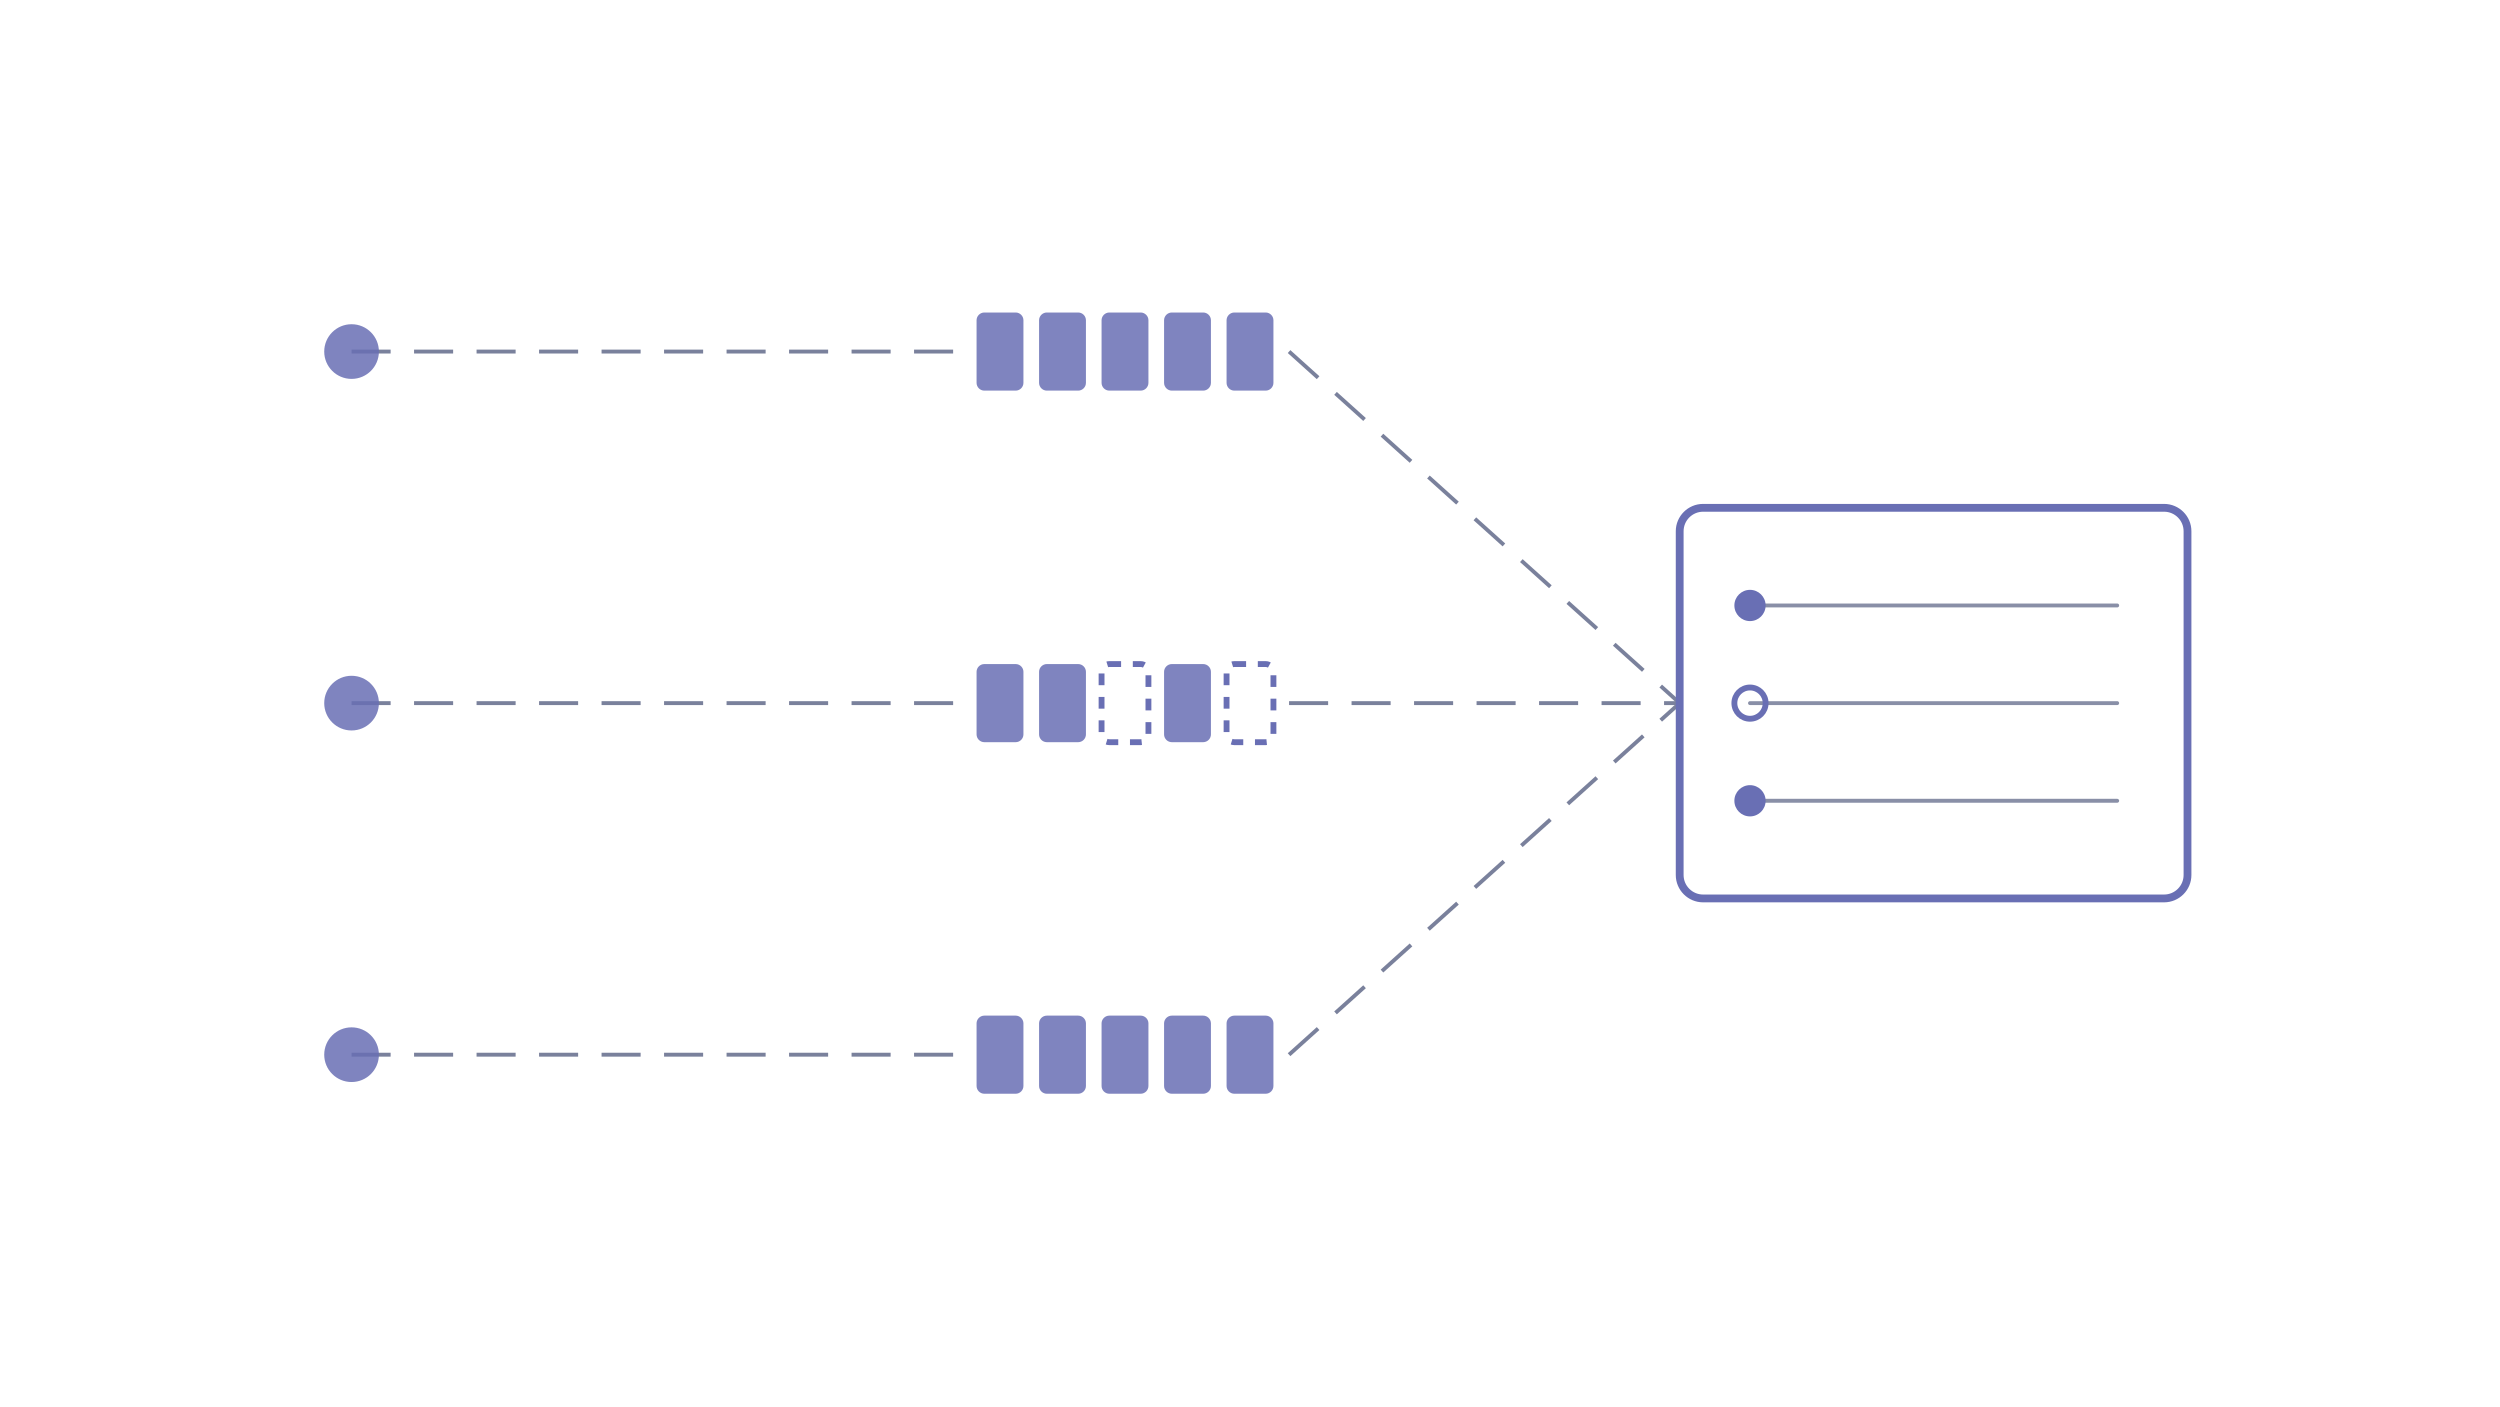
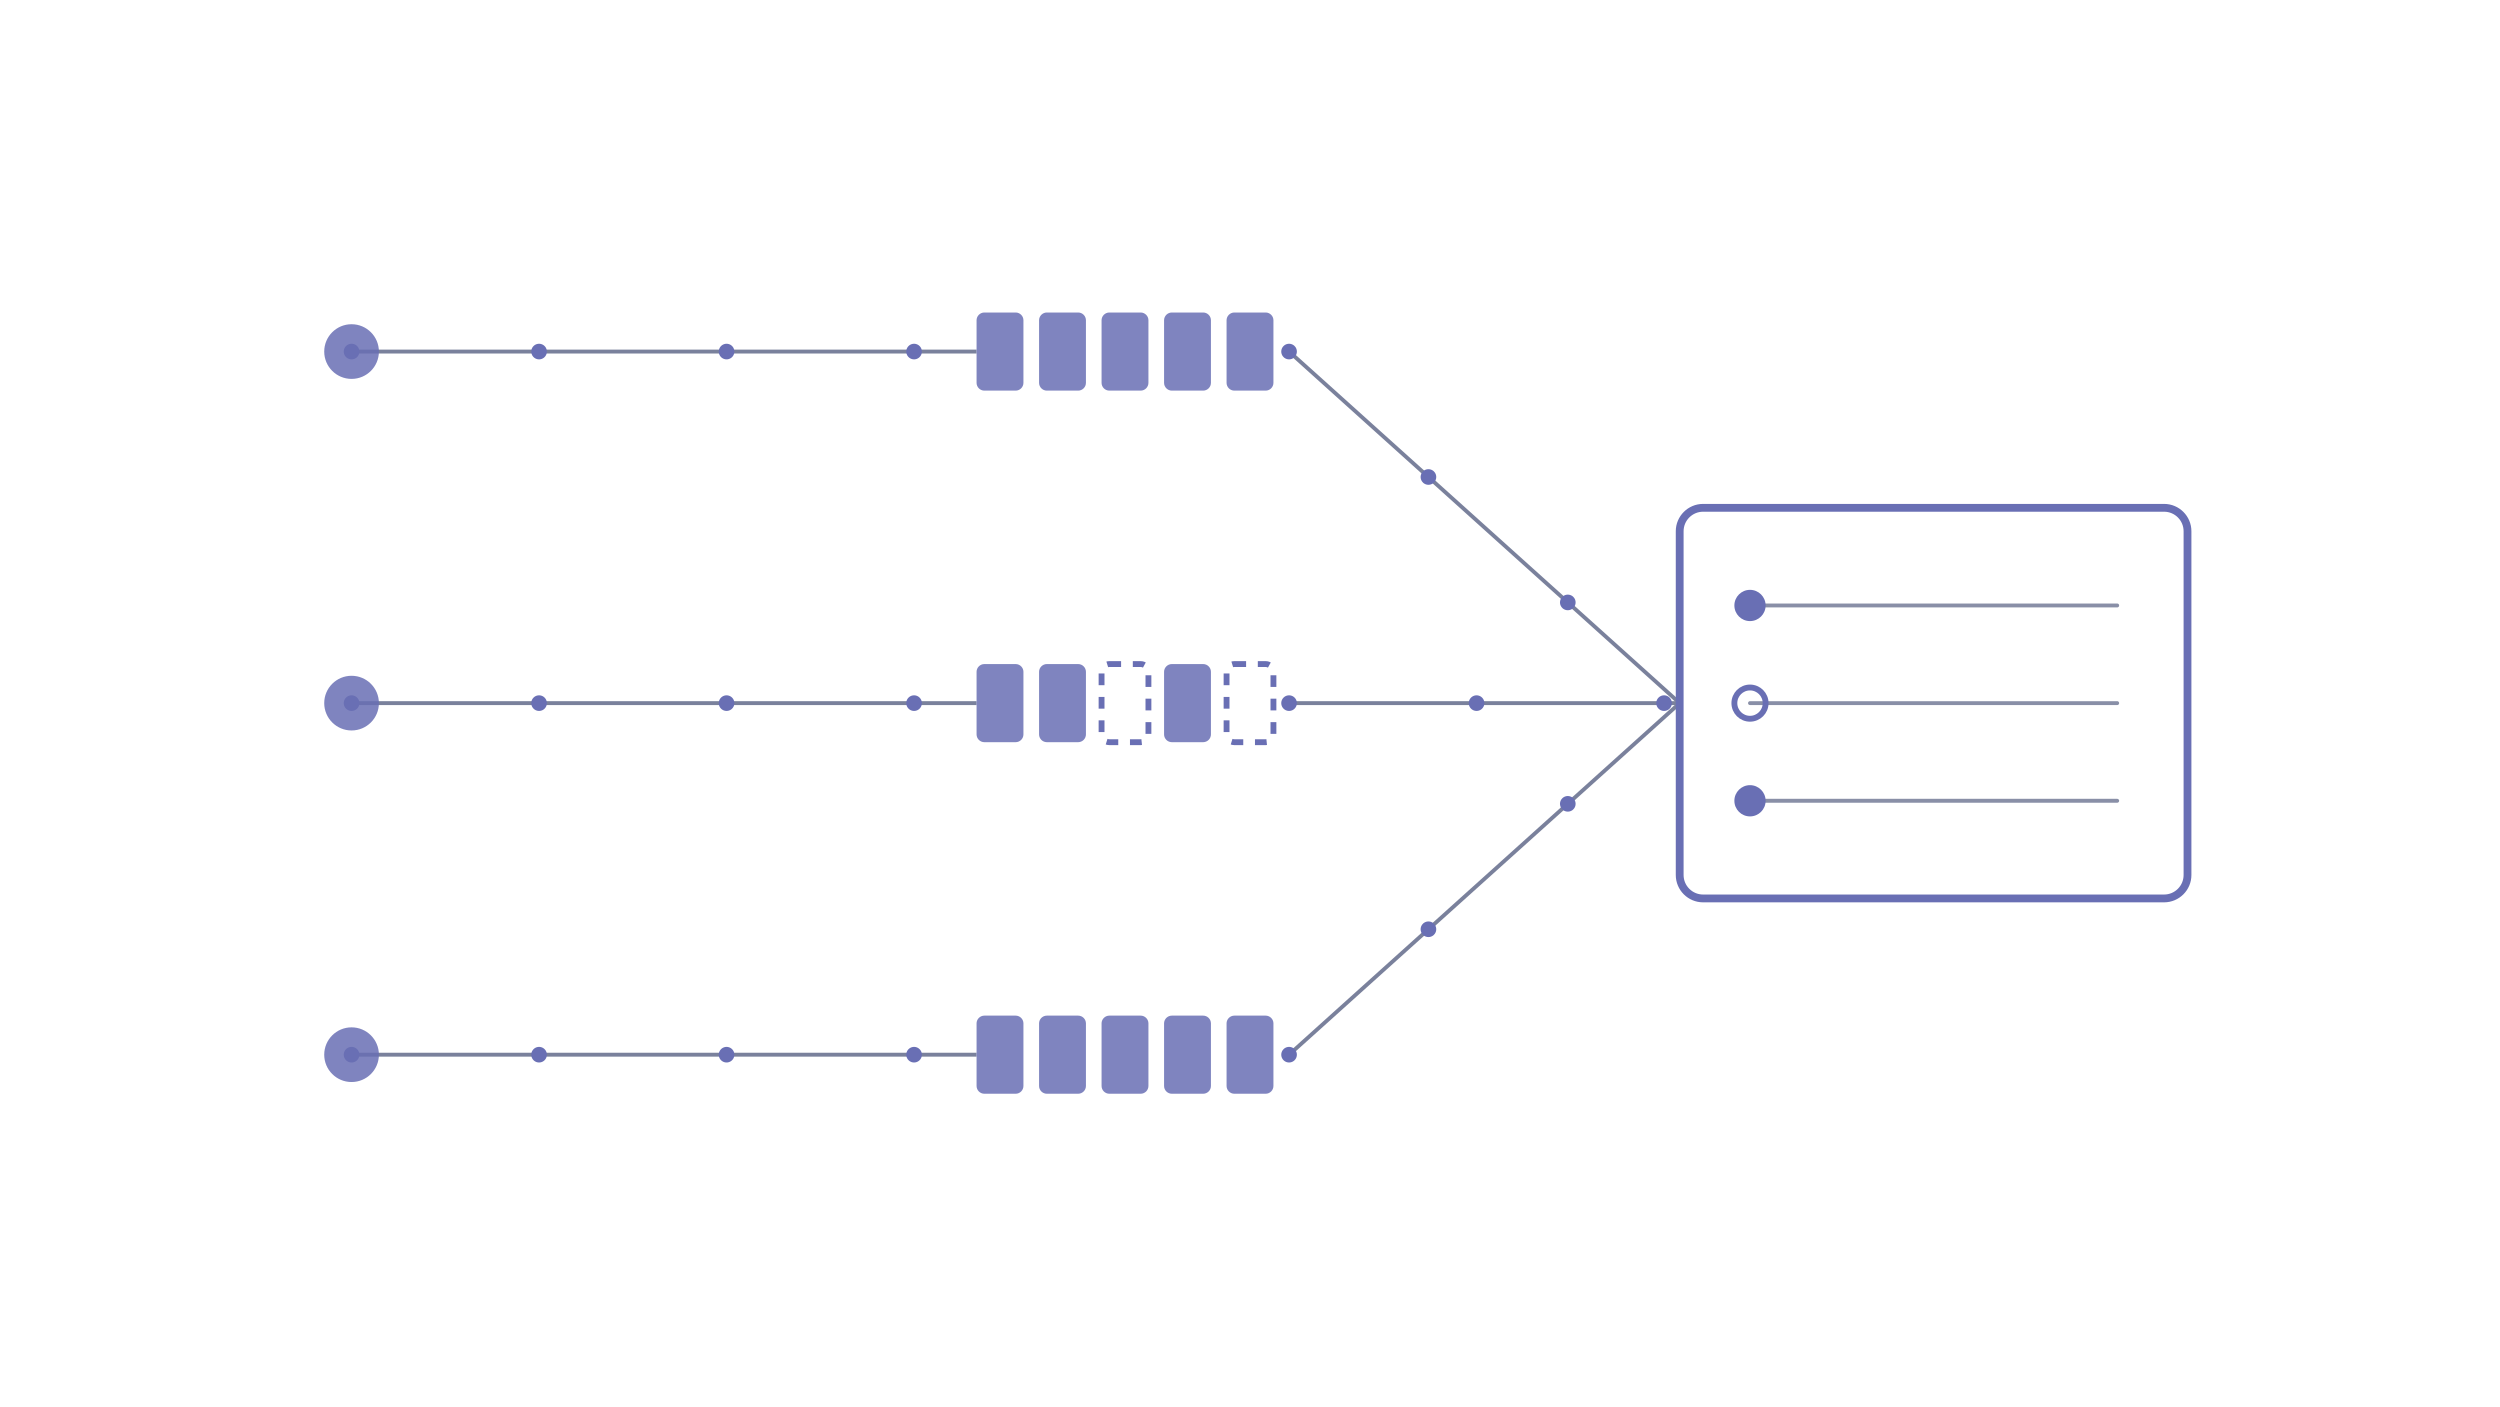
<svg xmlns="http://www.w3.org/2000/svg" viewBox="0 0 640 360" width="640" height="360" role="img" aria-label="Agent projects each carrying a short register of declared fields, feeding one monitoring view where filled fields are solid and missing fields show as open gaps">
  <style>
-     /* Connectors carry a slow dash so the diagram reads as flowing left to right. */
-     .flow {
-       stroke-dasharray: 10 6;
-       animation: flow 0.8s linear infinite;
-       @media (prefers-reduced-motion: reduce) {
-         stroke-dasharray: none;
-         animation: none;
-       }
+     /* Connectors stay solid. A duplicate stroke rides over each one as a row of
+        round dots, and the output ring pings as they arrive. Decoration only:
+        the diagram reads the same with both removed. */
+     .pulse, .pulse * {
+       fill: none;
+       stroke: #696fb4;
+       stroke-width: 4;
+       stroke-linecap: round;
+       stroke-dasharray: 0 48;
+       opacity: 1;
+       animation: stream 1.6s linear infinite;
    }
-     @keyframes flow { to { stroke-dashoffset: -16; } }
+     .ping {
+       transform-box: fill-box;
+       transform-origin: center;
+       animation: ping 1.6s ease-out infinite;
+     }
+     @keyframes stream { to { stroke-dashoffset: -48; } }
+     @keyframes ping {
+       0%   { transform: scale(1); opacity: 0.55; }
+       70%  { transform: scale(2.2); opacity: 0; }
+       100% { transform: scale(2.2); opacity: 0; }
+     }
+     @media (prefers-reduced-motion: reduce) {
+       .pulse, .ping { display: none; }
+     }
  </style>
-   <g class="flow" stroke="#6b7391" stroke-width="1" opacity="0.9">
+   <g stroke="#6b7391" stroke-width="1" opacity="0.9">
+     <line x1="90" y1="90" x2="250" y2="90" />
+     <line x1="90" y1="180" x2="250" y2="180" />
+     <line x1="90" y1="270" x2="250" y2="270" />
+     <line x1="330" y1="90" x2="430" y2="180" />
+     <line x1="330" y1="180" x2="430" y2="180" />
+     <line x1="330" y1="270" x2="430" y2="180" />
+   </g>
+   <g class="pulse" stroke="#6b7391" stroke-width="1" opacity="0.9">
    <line x1="90" y1="90" x2="250" y2="90" />
    <line x1="90" y1="180" x2="250" y2="180" />
    <line x1="90" y1="270" x2="250" y2="270" />
    <line x1="330" y1="90" x2="430" y2="180" />
    <line x1="330" y1="180" x2="430" y2="180" />
    <line x1="330" y1="270" x2="430" y2="180" />
  </g>
  <g fill="#696fb4" opacity="0.85">
    <circle cx="90" cy="90" r="7" />
    <circle cx="90" cy="180" r="7" />
    <circle cx="90" cy="270" r="7" />
  </g>
  <g fill="#696fb4" opacity="0.85">
    <rect x="250" y="80" width="12" height="20" rx="2" />
    <rect x="266" y="80" width="12" height="20" rx="2" />
    <rect x="282" y="80" width="12" height="20" rx="2" />
    <rect x="298" y="80" width="12" height="20" rx="2" />
    <rect x="314" y="80" width="12" height="20" rx="2" />
    <rect x="250" y="170" width="12" height="20" rx="2" />
    <rect x="266" y="170" width="12" height="20" rx="2" />
    <rect x="298" y="170" width="12" height="20" rx="2" />
    <rect x="250" y="260" width="12" height="20" rx="2" />
    <rect x="266" y="260" width="12" height="20" rx="2" />
    <rect x="282" y="260" width="12" height="20" rx="2" />
    <rect x="298" y="260" width="12" height="20" rx="2" />
    <rect x="314" y="260" width="12" height="20" rx="2" />
  </g>
  <g fill="none" stroke="#696fb4" stroke-width="1.5" stroke-dasharray="3 3">
    <rect x="282" y="170" width="12" height="20" rx="2" />
    <rect x="314" y="170" width="12" height="20" rx="2" />
  </g>
  <rect x="430" y="130" width="130" height="100" rx="6" fill="none" stroke="#696fb4" stroke-width="2" />
  <g stroke="#6b7391" stroke-width="1" opacity="0.8" stroke-linecap="round">
    <line x1="448" y1="155" x2="542" y2="155" />
    <line x1="448" y1="180" x2="542" y2="180" />
    <line x1="448" y1="205" x2="542" y2="205" />
  </g>
  <g fill="#696fb4">
    <circle cx="448" cy="155" r="4" />
    <circle cx="448" cy="205" r="4" />
  </g>
  <circle cx="448" cy="180" r="4" fill="none" stroke="#696fb4" stroke-width="1.5" />
</svg>
